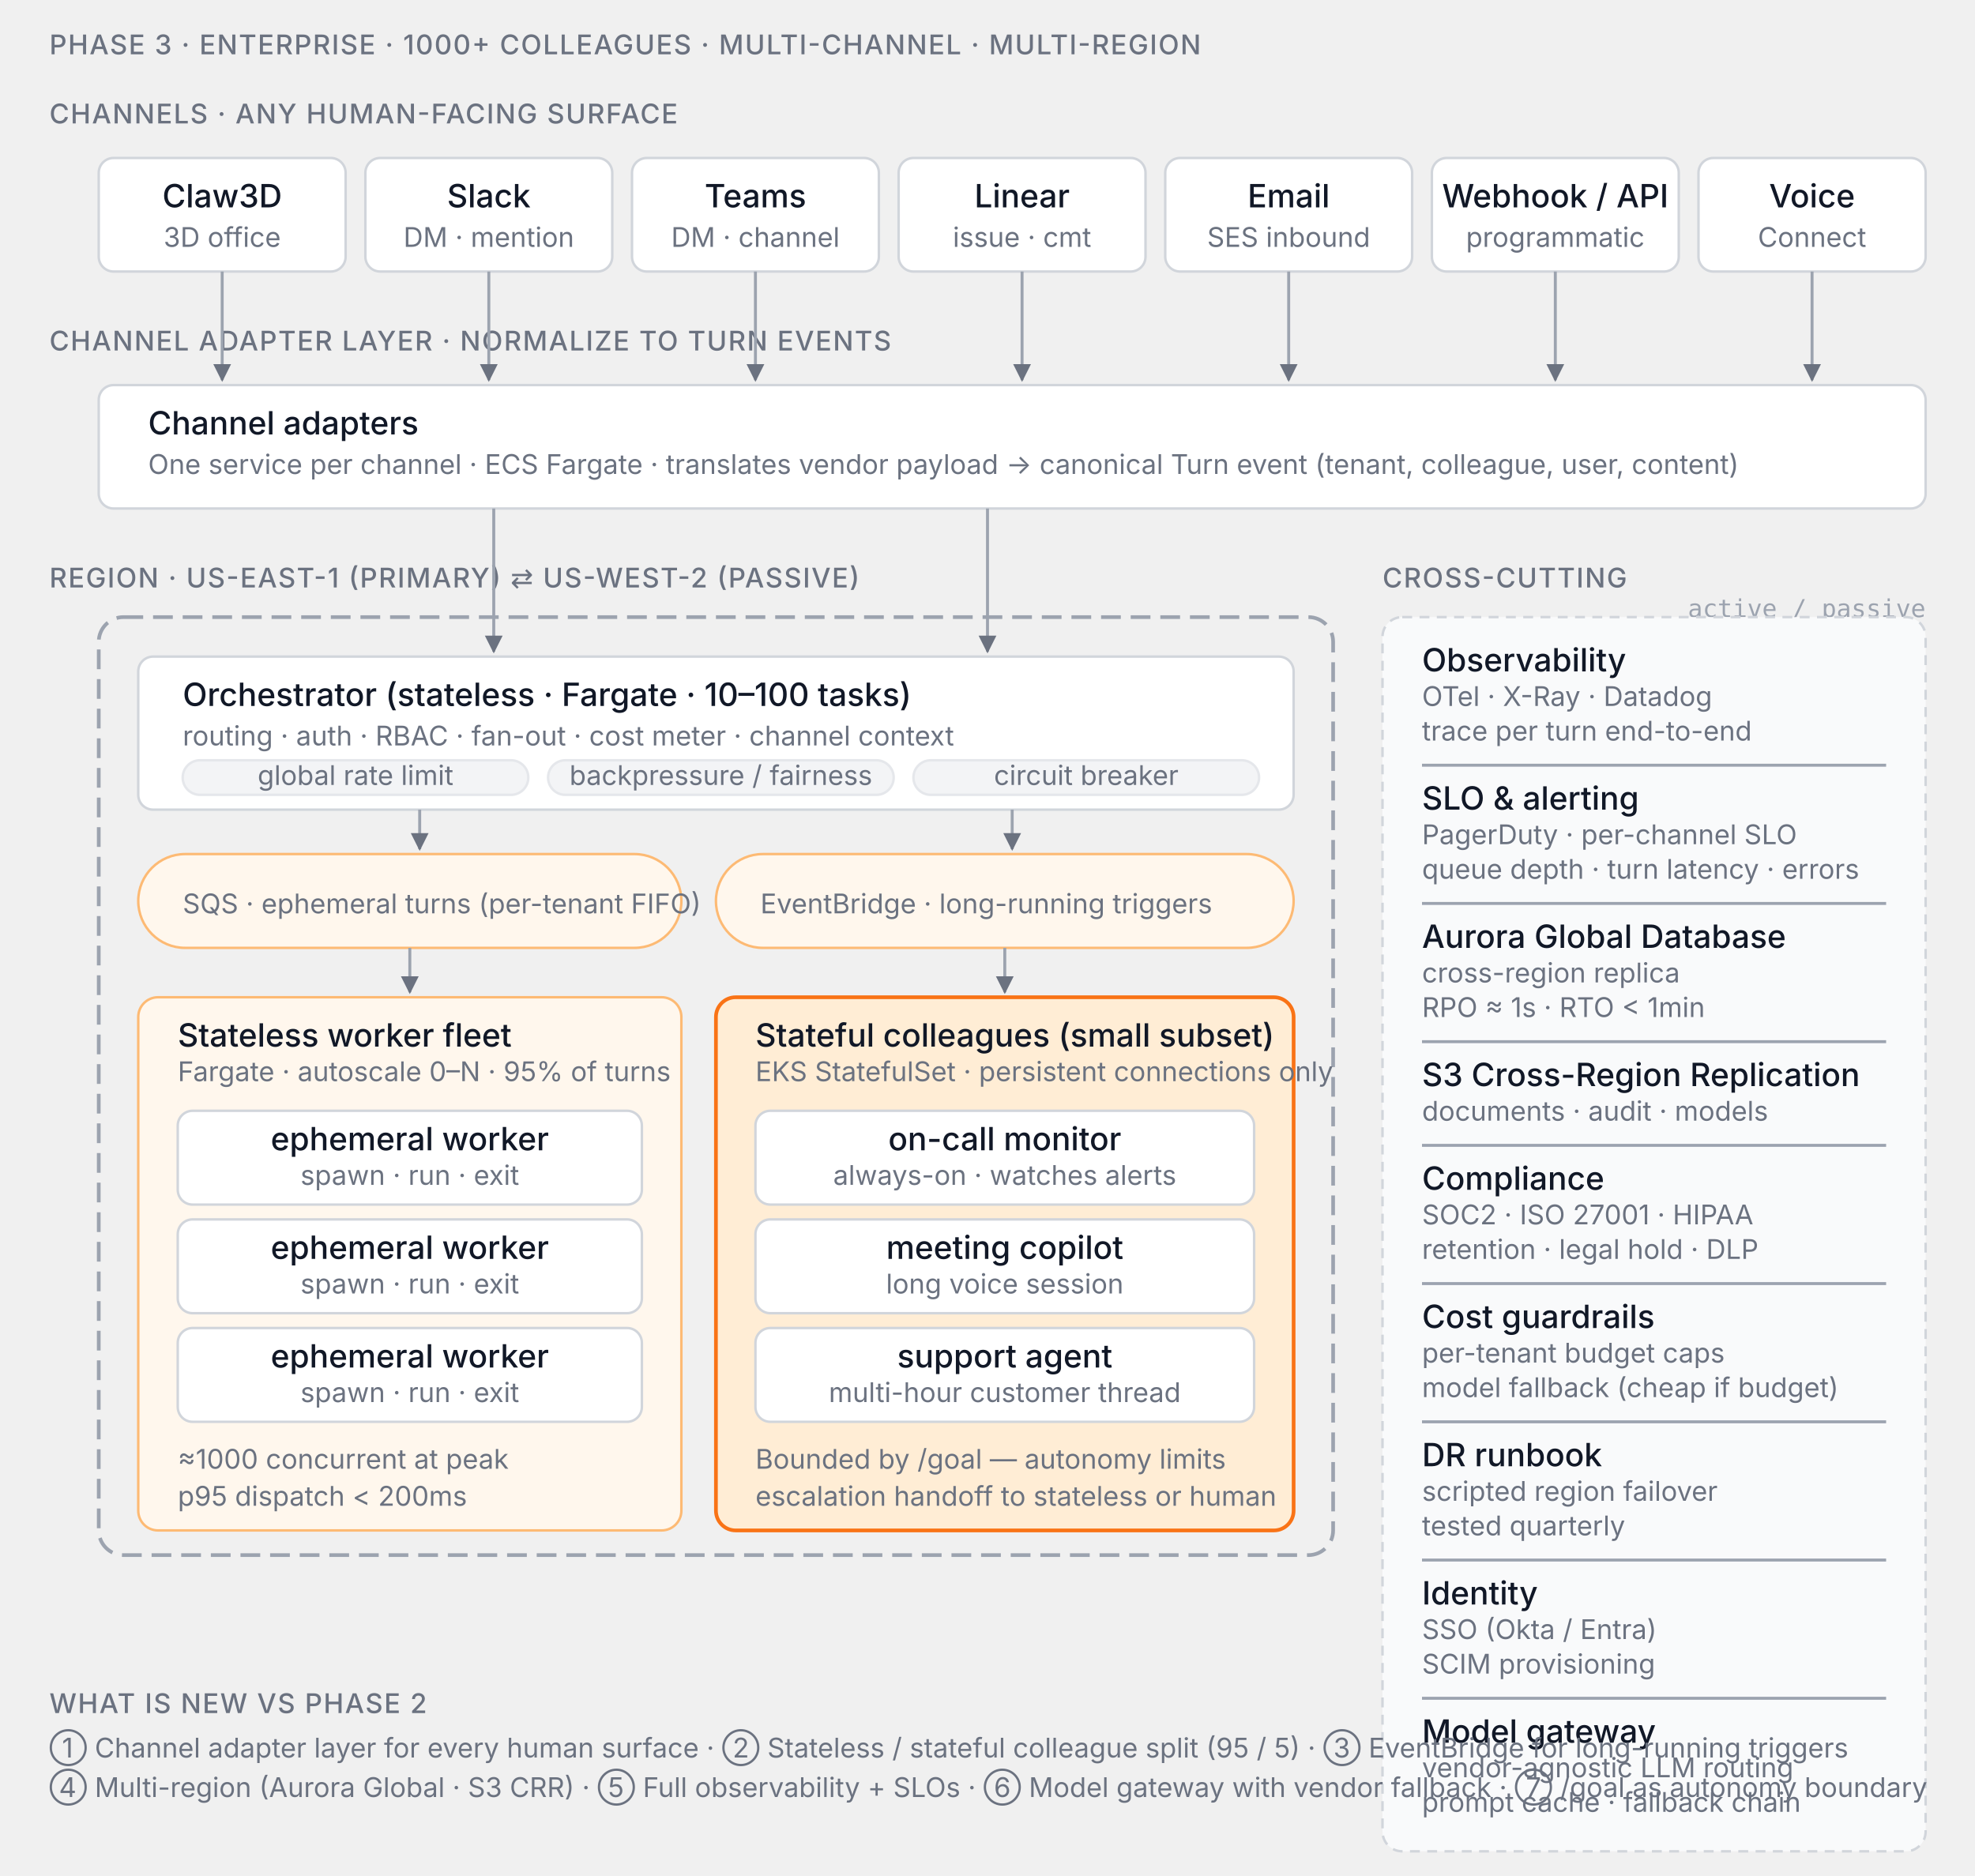
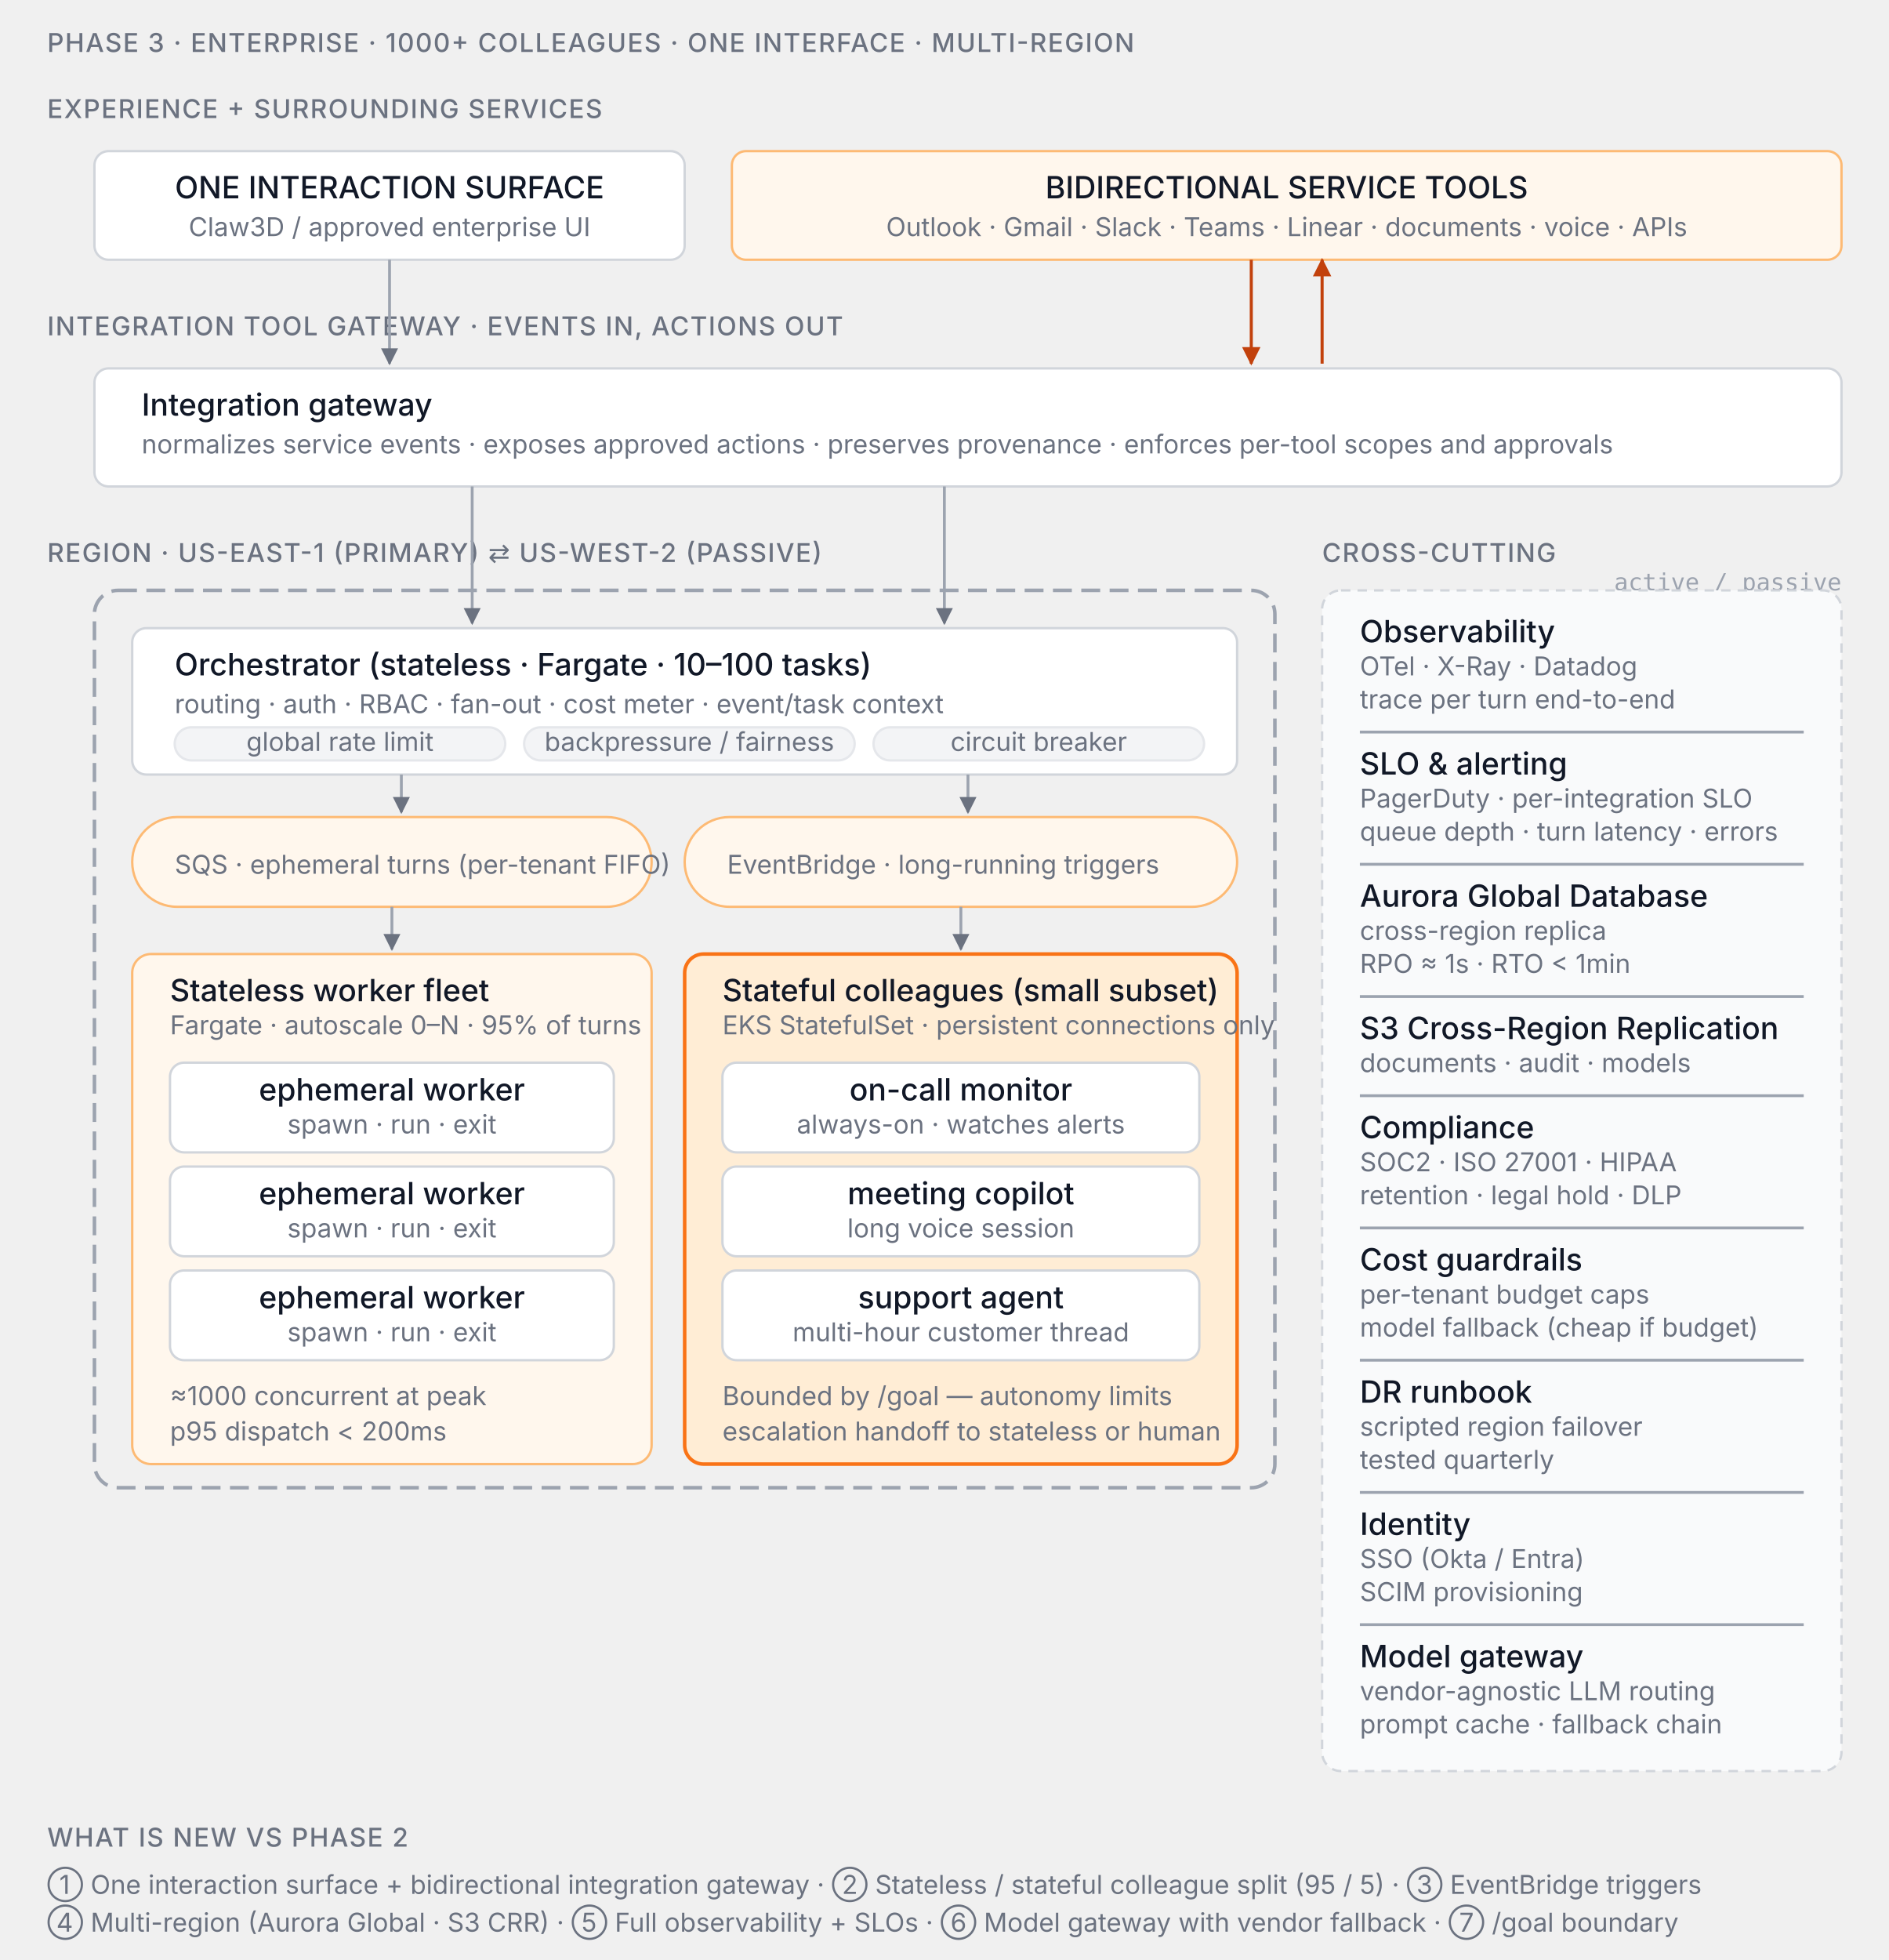
- <svg xmlns="http://www.w3.org/2000/svg" viewBox="0 0 800 760" role="img" font-family="ui-sans-serif, system-ui, -apple-system, sans-serif">
+ <svg xmlns="http://www.w3.org/2000/svg" viewBox="0 0 800 830" role="img" font-family="ui-sans-serif, system-ui, -apple-system, sans-serif">
  <defs>
    <marker id="arr" viewBox="0 0 10 10" refX="9" refY="5" markerWidth="6" markerHeight="6" orient="auto">
      <path d="M0,0 L10,5 L0,10 z" fill="#6b7280" />
    </marker>
    <marker id="arrAccent" viewBox="0 0 10 10" refX="9" refY="5" markerWidth="6" markerHeight="6" orient="auto">
      <path d="M0,0 L10,5 L0,10 z" fill="#c2410c" />
    </marker>
  </defs>
  <style>
    .label { font-size: 13px; font-weight: 500; fill: #111827; }
    .sub { font-size: 11px; fill: #6b7280; }
    .tier { font-size: 11px; font-weight: 500; fill: #6b7280; letter-spacing: 0.5px; text-transform: uppercase; }
    .edge { stroke: #9ca3af; stroke-width: 1.2; fill: none; }
    .edgeAccent { stroke: #c2410c; stroke-width: 1.3; fill: none; }
    .edgeDash { stroke-dasharray: 4 3; }
    .box { fill: #ffffff; stroke: #d1d5db; stroke-width: 1; }
    .boxAgent { fill: #fff7ed; stroke: #fdba74; stroke-width: 1; }
    .boxAgentStrong { fill: #ffedd5; stroke: #f97316; stroke-width: 1.5; }
    .boxShared { fill: #f9fafb; stroke: #d1d5db; stroke-dasharray: 4 3; stroke-width: 1; }
    .boxRegion { fill: none; stroke: #9ca3af; stroke-width: 1.5; stroke-dasharray: 8 4; }
    .pill { fill: #f3f4f6; stroke: #e5e7eb; stroke-width: 1; }
    .pillAccent { fill: #fff7ed; stroke: #fdba74; stroke-width: 1; }
    .edgeLabel { font-size: 10px; fill: #6b7280; font-family: ui-monospace, monospace; }
    .badge { font-size: 10px; fill: #9ca3af; font-family: ui-monospace, monospace; }
  </style>
-   <text x="20" y="22" class="tier">PHASE 3 · ENTERPRISE · 1000+ COLLEAGUES · MULTI-CHANNEL · MULTI-REGION</text>
-   <text x="20" y="50" class="tier">CHANNELS · ANY HUMAN-FACING SURFACE</text>
-   <rect x="40" y="64" width="100" height="46" rx="6" class="box" />
-   <text x="90" y="84" text-anchor="middle" class="label">Claw3D</text>
-   <text x="90" y="100" text-anchor="middle" class="sub">3D office</text>
-   <rect x="148" y="64" width="100" height="46" rx="6" class="box" />
-   <text x="198" y="84" text-anchor="middle" class="label">Slack</text>
-   <text x="198" y="100" text-anchor="middle" class="sub">DM · mention</text>
-   <rect x="256" y="64" width="100" height="46" rx="6" class="box" />
-   <text x="306" y="84" text-anchor="middle" class="label">Teams</text>
-   <text x="306" y="100" text-anchor="middle" class="sub">DM · channel</text>
-   <rect x="364" y="64" width="100" height="46" rx="6" class="box" />
-   <text x="414" y="84" text-anchor="middle" class="label">Linear</text>
-   <text x="414" y="100" text-anchor="middle" class="sub">issue · cmt</text>
-   <rect x="472" y="64" width="100" height="46" rx="6" class="box" />
-   <text x="522" y="84" text-anchor="middle" class="label">Email</text>
-   <text x="522" y="100" text-anchor="middle" class="sub">SES inbound</text>
-   <rect x="580" y="64" width="100" height="46" rx="6" class="box" />
-   <text x="630" y="84" text-anchor="middle" class="label">Webhook / API</text>
-   <text x="630" y="100" text-anchor="middle" class="sub">programmatic</text>
-   <rect x="688" y="64" width="92" height="46" rx="6" class="box" />
-   <text x="734" y="84" text-anchor="middle" class="label">Voice</text>
-   <text x="734" y="100" text-anchor="middle" class="sub">Connect</text>
-   <text x="20" y="142" class="tier">CHANNEL ADAPTER LAYER · NORMALIZE TO TURN EVENTS</text>
+   <text x="20" y="22" class="tier">PHASE 3 · ENTERPRISE · 1000+ COLLEAGUES · ONE INTERFACE · MULTI-REGION</text>
+   <text x="20" y="50" class="tier">EXPERIENCE + SURROUNDING SERVICES</text>
+   <rect x="40" y="64" width="250" height="46" rx="6" class="box" />
+   <text x="165" y="84" text-anchor="middle" class="label">ONE INTERACTION SURFACE</text>
+   <text x="165" y="100" text-anchor="middle" class="sub">Claw3D / approved enterprise UI</text>
+   <rect x="310" y="64" width="470" height="46" rx="6" class="boxAgent" />
+   <text x="545" y="84" text-anchor="middle" class="label">BIDIRECTIONAL SERVICE TOOLS</text>
+   <text x="545" y="100" text-anchor="middle" class="sub">Outlook · Gmail · Slack · Teams · Linear · documents · voice · APIs</text>
+   <text x="20" y="142" class="tier">INTEGRATION TOOL GATEWAY · EVENTS IN, ACTIONS OUT</text>
  <rect x="40" y="156" width="740" height="50" rx="6" class="box" />
-   <text x="60" y="176" class="label">Channel adapters</text>
-   <text x="60" y="192" class="sub">One service per channel · ECS Fargate · translates vendor payload → canonical Turn event (tenant, colleague, user, content)</text>
-   <line x1="90" y1="110" x2="90" y2="154" class="edge" marker-end="url(#arr)" />
-   <line x1="198" y1="110" x2="198" y2="154" class="edge" marker-end="url(#arr)" />
-   <line x1="306" y1="110" x2="306" y2="154" class="edge" marker-end="url(#arr)" />
-   <line x1="414" y1="110" x2="414" y2="154" class="edge" marker-end="url(#arr)" />
-   <line x1="522" y1="110" x2="522" y2="154" class="edge" marker-end="url(#arr)" />
-   <line x1="630" y1="110" x2="630" y2="154" class="edge" marker-end="url(#arr)" />
-   <line x1="734" y1="110" x2="734" y2="154" class="edge" marker-end="url(#arr)" />
+   <text x="60" y="176" class="label">Integration gateway</text>
+   <text x="60" y="192" class="sub">normalizes service events · exposes approved actions · preserves provenance · enforces per-tool scopes and approvals</text>
+   <line x1="165" y1="110" x2="165" y2="154" class="edge" marker-end="url(#arr)" />
+   <line x1="530" y1="110" x2="530" y2="154" class="edgeAccent" marker-end="url(#arrAccent)" />
+   <line x1="560" y1="154" x2="560" y2="110" class="edgeAccent" marker-end="url(#arrAccent)" />
  <text x="20" y="238" class="tier">REGION · US-EAST-1 (PRIMARY) ⇄ US-WEST-2 (PASSIVE)</text>
  <rect x="40" y="250" width="500" height="380" rx="10" class="boxRegion" />
  <text x="780" y="250" text-anchor="end" class="badge">active / passive</text>
  <rect x="56" y="266" width="468" height="62" rx="6" class="box" />
  <text x="74" y="286" class="label">Orchestrator (stateless · Fargate · 10–100 tasks)</text>
-   <text x="74" y="302" class="sub">routing · auth · RBAC · fan-out · cost meter · channel context</text>
+   <text x="74" y="302" class="sub">routing · auth · RBAC · fan-out · cost meter · event/task context</text>
  <rect x="74" y="308" width="140" height="14" rx="7" class="pill" />
  <text x="144" y="318" text-anchor="middle" class="sub">global rate limit</text>
  <rect x="222" y="308" width="140" height="14" rx="7" class="pill" />
  <text x="292" y="318" text-anchor="middle" class="sub">backpressure / fairness</text>
  <rect x="370" y="308" width="140" height="14" rx="7" class="pill" />
  <text x="440" y="318" text-anchor="middle" class="sub">circuit breaker</text>
  <line x1="200" y1="206" x2="200" y2="264" class="edge" marker-end="url(#arr)" />
  <line x1="400" y1="206" x2="400" y2="264" class="edge" marker-end="url(#arr)" />
  <rect x="56" y="346" width="220" height="38" rx="19" class="pillAccent" />
  <text x="74" y="370" class="sub">SQS · ephemeral turns (per-tenant FIFO)</text>
  <rect x="290" y="346" width="234" height="38" rx="19" class="pillAccent" />
  <text x="308" y="370" class="sub">EventBridge · long-running triggers</text>
  <line x1="170" y1="328" x2="170" y2="344" class="edge" marker-end="url(#arr)" />
  <line x1="410" y1="328" x2="410" y2="344" class="edge" marker-end="url(#arr)" />
  <rect x="56" y="404" width="220" height="216" rx="8" class="boxAgent" />
  <text x="72" y="424" class="label">Stateless worker fleet</text>
  <text x="72" y="438" class="sub">Fargate · autoscale 0–N · 95% of turns</text>
  <rect x="72" y="450" width="188" height="38" rx="6" class="box" />
  <text x="166" y="466" text-anchor="middle" class="label">ephemeral worker</text>
  <text x="166" y="480" text-anchor="middle" class="sub">spawn · run · exit</text>
  <rect x="72" y="494" width="188" height="38" rx="6" class="box" />
  <text x="166" y="510" text-anchor="middle" class="label">ephemeral worker</text>
  <text x="166" y="524" text-anchor="middle" class="sub">spawn · run · exit</text>
  <rect x="72" y="538" width="188" height="38" rx="6" class="box" />
  <text x="166" y="554" text-anchor="middle" class="label">ephemeral worker</text>
  <text x="166" y="568" text-anchor="middle" class="sub">spawn · run · exit</text>
  <text x="72" y="595" class="sub">≈1000 concurrent at peak</text>
  <text x="72" y="610" class="sub">p95 dispatch &lt; 200ms</text>
  <rect x="290" y="404" width="234" height="216" rx="8" class="boxAgentStrong" />
  <text x="306" y="424" class="label">Stateful colleagues (small subset)</text>
  <text x="306" y="438" class="sub">EKS StatefulSet · persistent connections only</text>
  <rect x="306" y="450" width="202" height="38" rx="6" class="box" />
  <text x="407" y="466" text-anchor="middle" class="label">on-call monitor</text>
  <text x="407" y="480" text-anchor="middle" class="sub">always-on · watches alerts</text>
  <rect x="306" y="494" width="202" height="38" rx="6" class="box" />
  <text x="407" y="510" text-anchor="middle" class="label">meeting copilot</text>
  <text x="407" y="524" text-anchor="middle" class="sub">long voice session</text>
  <rect x="306" y="538" width="202" height="38" rx="6" class="box" />
  <text x="407" y="554" text-anchor="middle" class="label">support agent</text>
  <text x="407" y="568" text-anchor="middle" class="sub">multi-hour customer thread</text>
  <text x="306" y="595" class="sub">Bounded by /goal — autonomy limits</text>
  <text x="306" y="610" class="sub">escalation handoff to stateless or human</text>
  <line x1="166" y1="384" x2="166" y2="402" class="edge" marker-end="url(#arr)" />
  <line x1="407" y1="384" x2="407" y2="402" class="edge" marker-end="url(#arr)" />
  <text x="560" y="238" class="tier">CROSS-CUTTING</text>
  <rect x="560" y="250" width="220" height="500" rx="8" class="boxShared" />
  <text x="576" y="272" class="label">Observability</text>
  <text x="576" y="286" class="sub">OTel · X-Ray · Datadog</text>
  <text x="576" y="300" class="sub">trace per turn end-to-end</text>
  <line x1="576" y1="310" x2="764" y2="310" class="edge" />
  <text x="576" y="328" class="label">SLO &amp; alerting</text>
-   <text x="576" y="342" class="sub">PagerDuty · per-channel SLO</text>
+   <text x="576" y="342" class="sub">PagerDuty · per-integration SLO</text>
  <text x="576" y="356" class="sub">queue depth · turn latency · errors</text>
  <line x1="576" y1="366" x2="764" y2="366" class="edge" />
  <text x="576" y="384" class="label">Aurora Global Database</text>
  <text x="576" y="398" class="sub">cross-region replica</text>
  <text x="576" y="412" class="sub">RPO ≈ 1s · RTO &lt; 1min</text>
  <line x1="576" y1="422" x2="764" y2="422" class="edge" />
  <text x="576" y="440" class="label">S3 Cross-Region Replication</text>
  <text x="576" y="454" class="sub">documents · audit · models</text>
  <line x1="576" y1="464" x2="764" y2="464" class="edge" />
  <text x="576" y="482" class="label">Compliance</text>
  <text x="576" y="496" class="sub">SOC2 · ISO 27001 · HIPAA</text>
  <text x="576" y="510" class="sub">retention · legal hold · DLP</text>
  <line x1="576" y1="520" x2="764" y2="520" class="edge" />
  <text x="576" y="538" class="label">Cost guardrails</text>
  <text x="576" y="552" class="sub">per-tenant budget caps</text>
  <text x="576" y="566" class="sub">model fallback (cheap if budget)</text>
  <line x1="576" y1="576" x2="764" y2="576" class="edge" />
  <text x="576" y="594" class="label">DR runbook</text>
  <text x="576" y="608" class="sub">scripted region failover</text>
  <text x="576" y="622" class="sub">tested quarterly</text>
  <line x1="576" y1="632" x2="764" y2="632" class="edge" />
  <text x="576" y="650" class="label">Identity</text>
  <text x="576" y="664" class="sub">SSO (Okta / Entra)</text>
  <text x="576" y="678" class="sub">SCIM provisioning</text>
  <line x1="576" y1="688" x2="764" y2="688" class="edge" />
  <text x="576" y="706" class="label">Model gateway</text>
  <text x="576" y="720" class="sub">vendor-agnostic LLM routing</text>
  <text x="576" y="734" class="sub">prompt cache · fallback chain</text>
-   <text x="20" y="694" class="tier">WHAT IS NEW VS PHASE 2</text>
-   <text x="20" y="712" class="sub">① Channel adapter layer for every human surface  ·  ② Stateless / stateful colleague split (95 / 5)  ·  ③ EventBridge for long-running triggers</text>
-   <text x="20" y="728" class="sub">④ Multi-region (Aurora Global · S3 CRR)  ·  ⑤ Full observability + SLOs  ·  ⑥ Model gateway with vendor fallback  ·  ⑦ /goal as autonomy boundary</text>
+   <text x="20" y="782" class="tier">WHAT IS NEW VS PHASE 2</text>
+   <text x="20" y="802" class="sub">① One interaction surface + bidirectional integration gateway  ·  ② Stateless / stateful colleague split (95 / 5)  ·  ③ EventBridge triggers</text>
+   <text x="20" y="818" class="sub">④ Multi-region (Aurora Global · S3 CRR)  ·  ⑤ Full observability + SLOs  ·  ⑥ Model gateway with vendor fallback  ·  ⑦ /goal boundary</text>
</svg>
